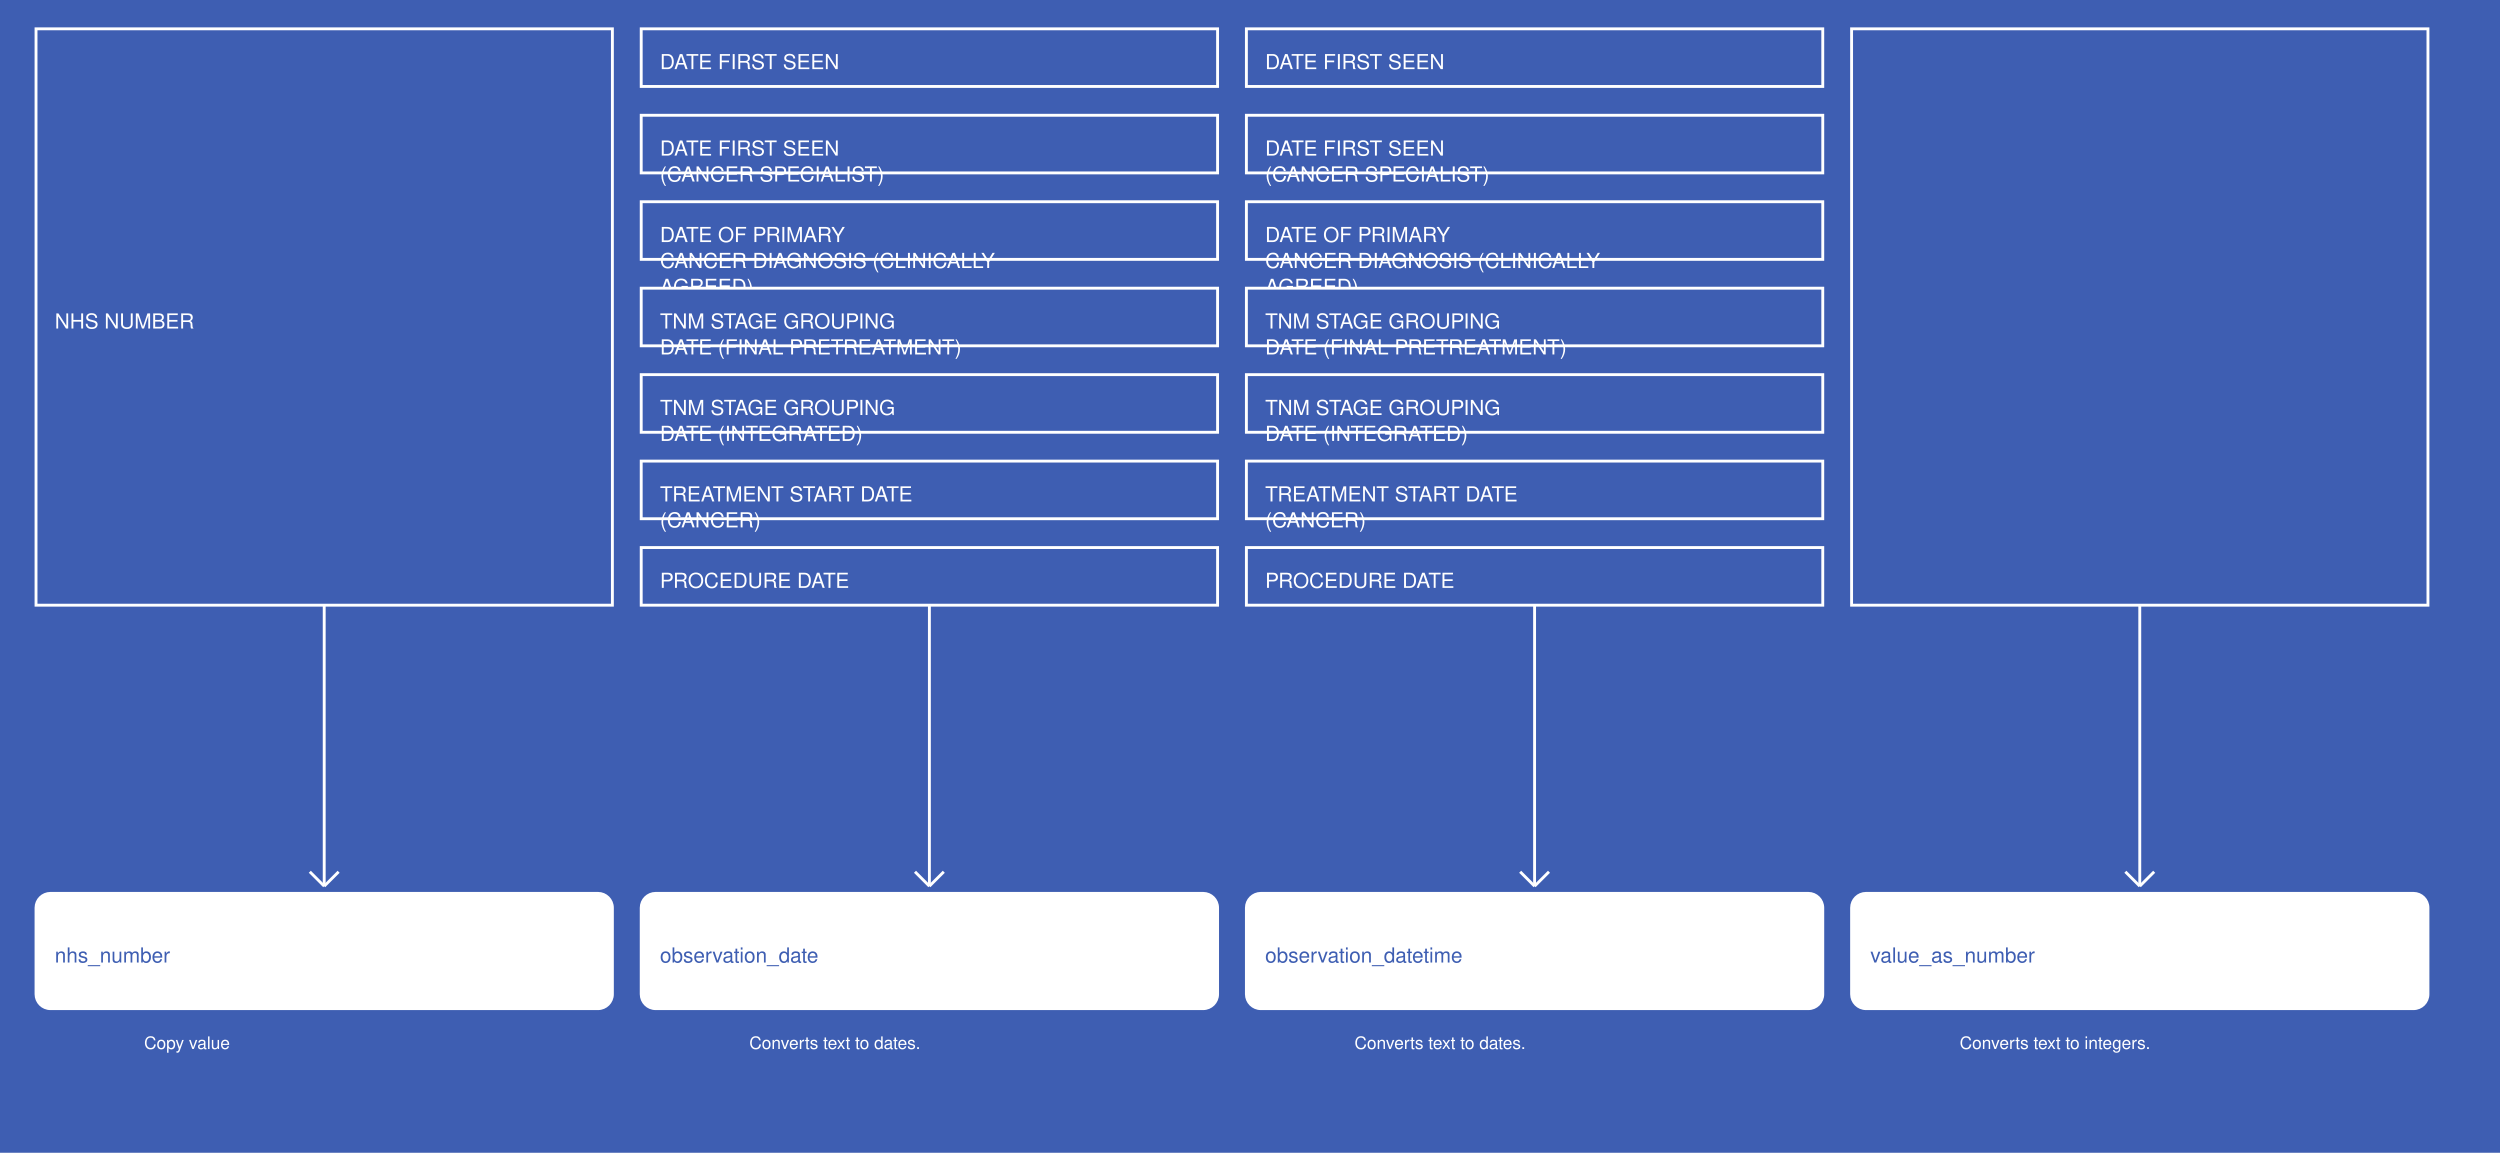
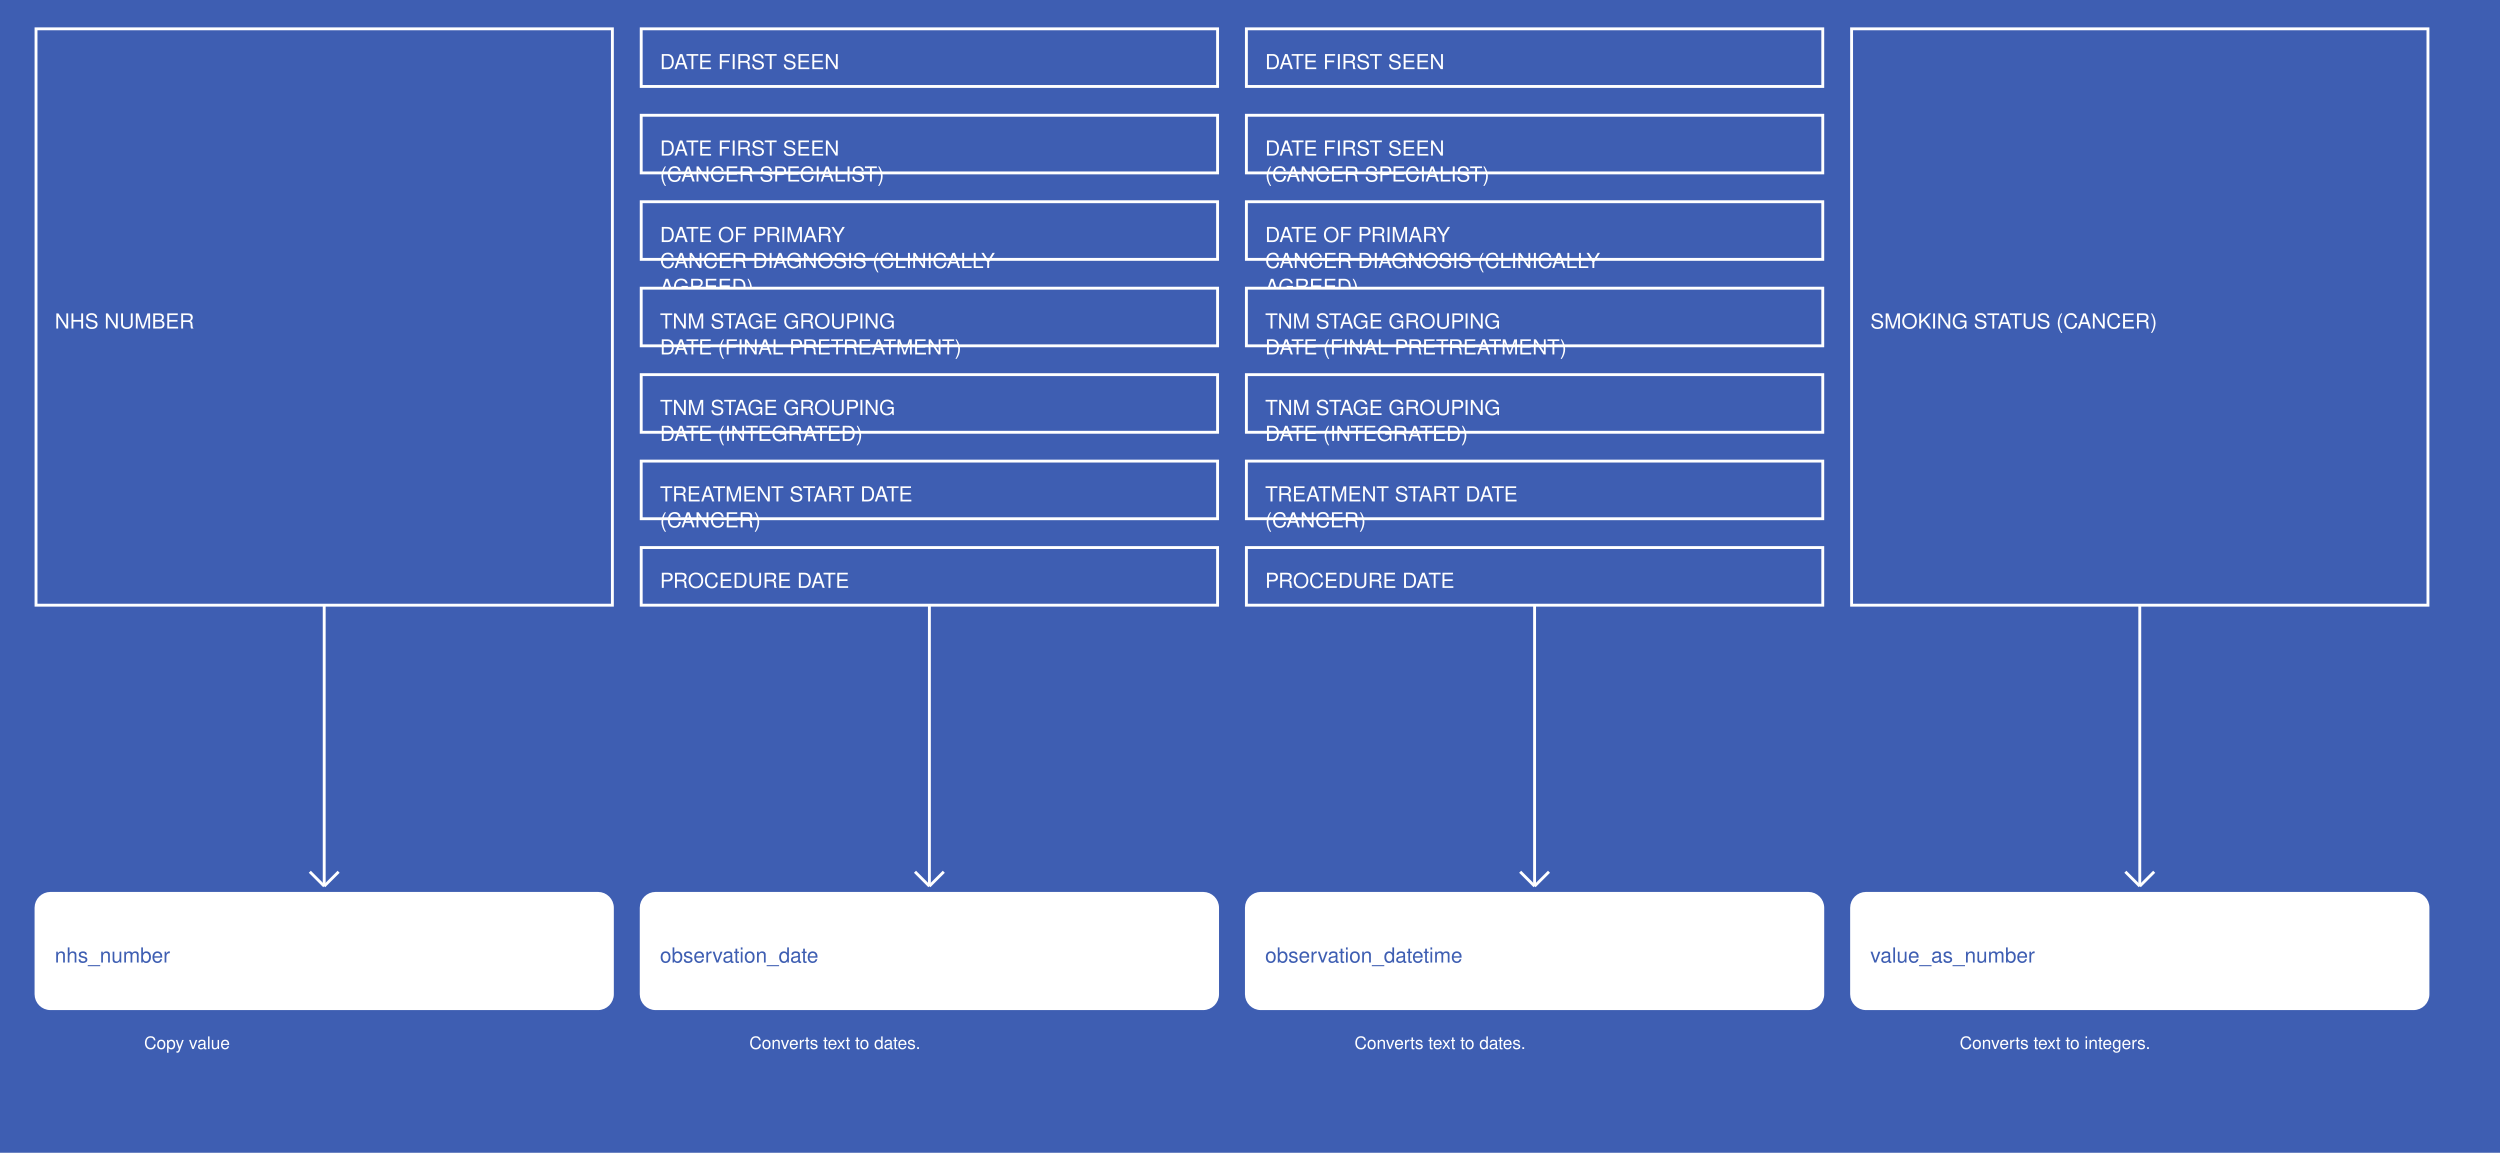
<svg xmlns="http://www.w3.org/2000/svg" width="1735" height="800">
  <rect width="100%" height="100%" fill="#3E5EB2" />
  <g>
    <rect x="25" y="20" width="400" height="400" fill="#3E5EB2" stroke="white" stroke-width="2" />
    <text x="38" y="228" fill="white" font-family="Helvetica" font-size="1.2em" text-anchor="start">NHS NUMBER</text>
  </g>
  <g>
    <line x1="225" y1="420" x2="225" y2="615" stroke="white" stroke-width="2" />
    <line x1="215" y1="605" x2="225" y2="615" stroke="white" stroke-width="2" />
    <line x1="235" y1="605" x2="225" y2="615" stroke="white" stroke-width="2" />
    <text x="100" y="728" fill="white" font-size="1em" font-family="Helvetica">Copy value</text>
  </g>
  <g>
    <rect x="25" y="620" width="400" height="80" fill="white" stroke="white" stroke-width="2" rx="10" />
    <text x="38" y="668" fill="#3E5EB2" font-family="Helvetica" font-size="1.2em" text-anchor="start">nhs_number</text>
  </g>
  <g>
    <rect x="445" y="20" width="400" height="40" fill="#3E5EB2" stroke="white" stroke-width="2" />
    <text x="458" y="48" fill="white" font-family="Helvetica" font-size="1.2em" text-anchor="start">DATE FIRST SEEN</text>
  </g>
  <g>
    <rect x="445" y="80" width="400" height="40" fill="#3E5EB2" stroke="white" stroke-width="2" />
    <text x="458" y="108" fill="white" font-family="Helvetica" font-size="1.2em" text-anchor="start">DATE FIRST SEEN</text>
    <text x="458" y="126" fill="white" font-family="Helvetica" font-size="1.2em" text-anchor="start">(CANCER SPECIALIST)</text>
  </g>
  <g>
    <rect x="445" y="140" width="400" height="40" fill="#3E5EB2" stroke="white" stroke-width="2" />
    <text x="458" y="168" fill="white" font-family="Helvetica" font-size="1.2em" text-anchor="start">DATE OF PRIMARY</text>
    <text x="458" y="186" fill="white" font-family="Helvetica" font-size="1.2em" text-anchor="start">CANCER DIAGNOSIS (CLINICALLY</text>
    <text x="458" y="204" fill="white" font-family="Helvetica" font-size="1.2em" text-anchor="start">AGREED)</text>
  </g>
  <g>
    <rect x="445" y="200" width="400" height="40" fill="#3E5EB2" stroke="white" stroke-width="2" />
    <text x="458" y="228" fill="white" font-family="Helvetica" font-size="1.2em" text-anchor="start">TNM STAGE GROUPING</text>
    <text x="458" y="246" fill="white" font-family="Helvetica" font-size="1.2em" text-anchor="start">DATE (FINAL PRETREATMENT)</text>
  </g>
  <g>
    <rect x="445" y="260" width="400" height="40" fill="#3E5EB2" stroke="white" stroke-width="2" />
    <text x="458" y="288" fill="white" font-family="Helvetica" font-size="1.2em" text-anchor="start">TNM STAGE GROUPING</text>
    <text x="458" y="306" fill="white" font-family="Helvetica" font-size="1.2em" text-anchor="start">DATE (INTEGRATED)</text>
  </g>
  <g>
    <rect x="445" y="320" width="400" height="40" fill="#3E5EB2" stroke="white" stroke-width="2" />
    <text x="458" y="348" fill="white" font-family="Helvetica" font-size="1.2em" text-anchor="start">TREATMENT START DATE</text>
    <text x="458" y="366" fill="white" font-family="Helvetica" font-size="1.2em" text-anchor="start">(CANCER)</text>
  </g>
  <g>
    <rect x="445" y="380" width="400" height="40" fill="#3E5EB2" stroke="white" stroke-width="2" />
    <text x="458" y="408" fill="white" font-family="Helvetica" font-size="1.2em" text-anchor="start">PROCEDURE DATE</text>
  </g>
  <g>
    <line x1="645" y1="420" x2="645" y2="615" stroke="white" stroke-width="2" />
    <line x1="635" y1="605" x2="645" y2="615" stroke="white" stroke-width="2" />
    <line x1="655" y1="605" x2="645" y2="615" stroke="white" stroke-width="2" />
    <text x="520" y="728" fill="white" font-size="1em" font-family="Helvetica">Converts text to dates.</text>
  </g>
  <g>
    <rect x="445" y="620" width="400" height="80" fill="white" stroke="white" stroke-width="2" rx="10" />
    <text x="458" y="668" fill="#3E5EB2" font-family="Helvetica" font-size="1.2em" text-anchor="start">observation_date</text>
  </g>
  <g>
    <rect x="865" y="20" width="400" height="40" fill="#3E5EB2" stroke="white" stroke-width="2" />
    <text x="878" y="48" fill="white" font-family="Helvetica" font-size="1.2em" text-anchor="start">DATE FIRST SEEN</text>
  </g>
  <g>
    <rect x="865" y="80" width="400" height="40" fill="#3E5EB2" stroke="white" stroke-width="2" />
    <text x="878" y="108" fill="white" font-family="Helvetica" font-size="1.2em" text-anchor="start">DATE FIRST SEEN</text>
    <text x="878" y="126" fill="white" font-family="Helvetica" font-size="1.2em" text-anchor="start">(CANCER SPECIALIST)</text>
  </g>
  <g>
    <rect x="865" y="140" width="400" height="40" fill="#3E5EB2" stroke="white" stroke-width="2" />
    <text x="878" y="168" fill="white" font-family="Helvetica" font-size="1.2em" text-anchor="start">DATE OF PRIMARY</text>
    <text x="878" y="186" fill="white" font-family="Helvetica" font-size="1.2em" text-anchor="start">CANCER DIAGNOSIS (CLINICALLY</text>
    <text x="878" y="204" fill="white" font-family="Helvetica" font-size="1.2em" text-anchor="start">AGREED)</text>
  </g>
  <g>
    <rect x="865" y="200" width="400" height="40" fill="#3E5EB2" stroke="white" stroke-width="2" />
    <text x="878" y="228" fill="white" font-family="Helvetica" font-size="1.2em" text-anchor="start">TNM STAGE GROUPING</text>
    <text x="878" y="246" fill="white" font-family="Helvetica" font-size="1.2em" text-anchor="start">DATE (FINAL PRETREATMENT)</text>
  </g>
  <g>
    <rect x="865" y="260" width="400" height="40" fill="#3E5EB2" stroke="white" stroke-width="2" />
    <text x="878" y="288" fill="white" font-family="Helvetica" font-size="1.2em" text-anchor="start">TNM STAGE GROUPING</text>
    <text x="878" y="306" fill="white" font-family="Helvetica" font-size="1.2em" text-anchor="start">DATE (INTEGRATED)</text>
  </g>
  <g>
    <rect x="865" y="320" width="400" height="40" fill="#3E5EB2" stroke="white" stroke-width="2" />
    <text x="878" y="348" fill="white" font-family="Helvetica" font-size="1.2em" text-anchor="start">TREATMENT START DATE</text>
    <text x="878" y="366" fill="white" font-family="Helvetica" font-size="1.2em" text-anchor="start">(CANCER)</text>
  </g>
  <g>
    <rect x="865" y="380" width="400" height="40" fill="#3E5EB2" stroke="white" stroke-width="2" />
    <text x="878" y="408" fill="white" font-family="Helvetica" font-size="1.2em" text-anchor="start">PROCEDURE DATE</text>
  </g>
  <g>
    <line x1="1065" y1="420" x2="1065" y2="615" stroke="white" stroke-width="2" />
    <line x1="1055" y1="605" x2="1065" y2="615" stroke="white" stroke-width="2" />
    <line x1="1075" y1="605" x2="1065" y2="615" stroke="white" stroke-width="2" />
    <text x="940" y="728" fill="white" font-size="1em" font-family="Helvetica">Converts text to dates.</text>
  </g>
  <g>
    <rect x="865" y="620" width="400" height="80" fill="white" stroke="white" stroke-width="2" rx="10" />
    <text x="878" y="668" fill="#3E5EB2" font-family="Helvetica" font-size="1.2em" text-anchor="start">observation_datetime</text>
  </g>
  <g>
    <rect x="1285" y="20" width="400" height="400" fill="#3E5EB2" stroke="white" stroke-width="2" />
-     <text x="1298" y="228" fill="white" font-family="Helvetica" font-size="1.2em" text-anchor="start" />
+     <text x="1298" y="228" fill="white" font-family="Helvetica" font-size="1.2em" text-anchor="start">SMOKING STATUS (CANCER)</text>
  </g>
  <g>
    <line x1="1485" y1="420" x2="1485" y2="615" stroke="white" stroke-width="2" />
    <line x1="1475" y1="605" x2="1485" y2="615" stroke="white" stroke-width="2" />
    <line x1="1495" y1="605" x2="1485" y2="615" stroke="white" stroke-width="2" />
    <text x="1360" y="728" fill="white" font-size="1em" font-family="Helvetica">Converts text to integers.</text>
  </g>
  <g>
    <rect x="1285" y="620" width="400" height="80" fill="white" stroke="white" stroke-width="2" rx="10" />
    <text x="1298" y="668" fill="#3E5EB2" font-family="Helvetica" font-size="1.2em" text-anchor="start">value_as_number</text>
  </g>
</svg>
